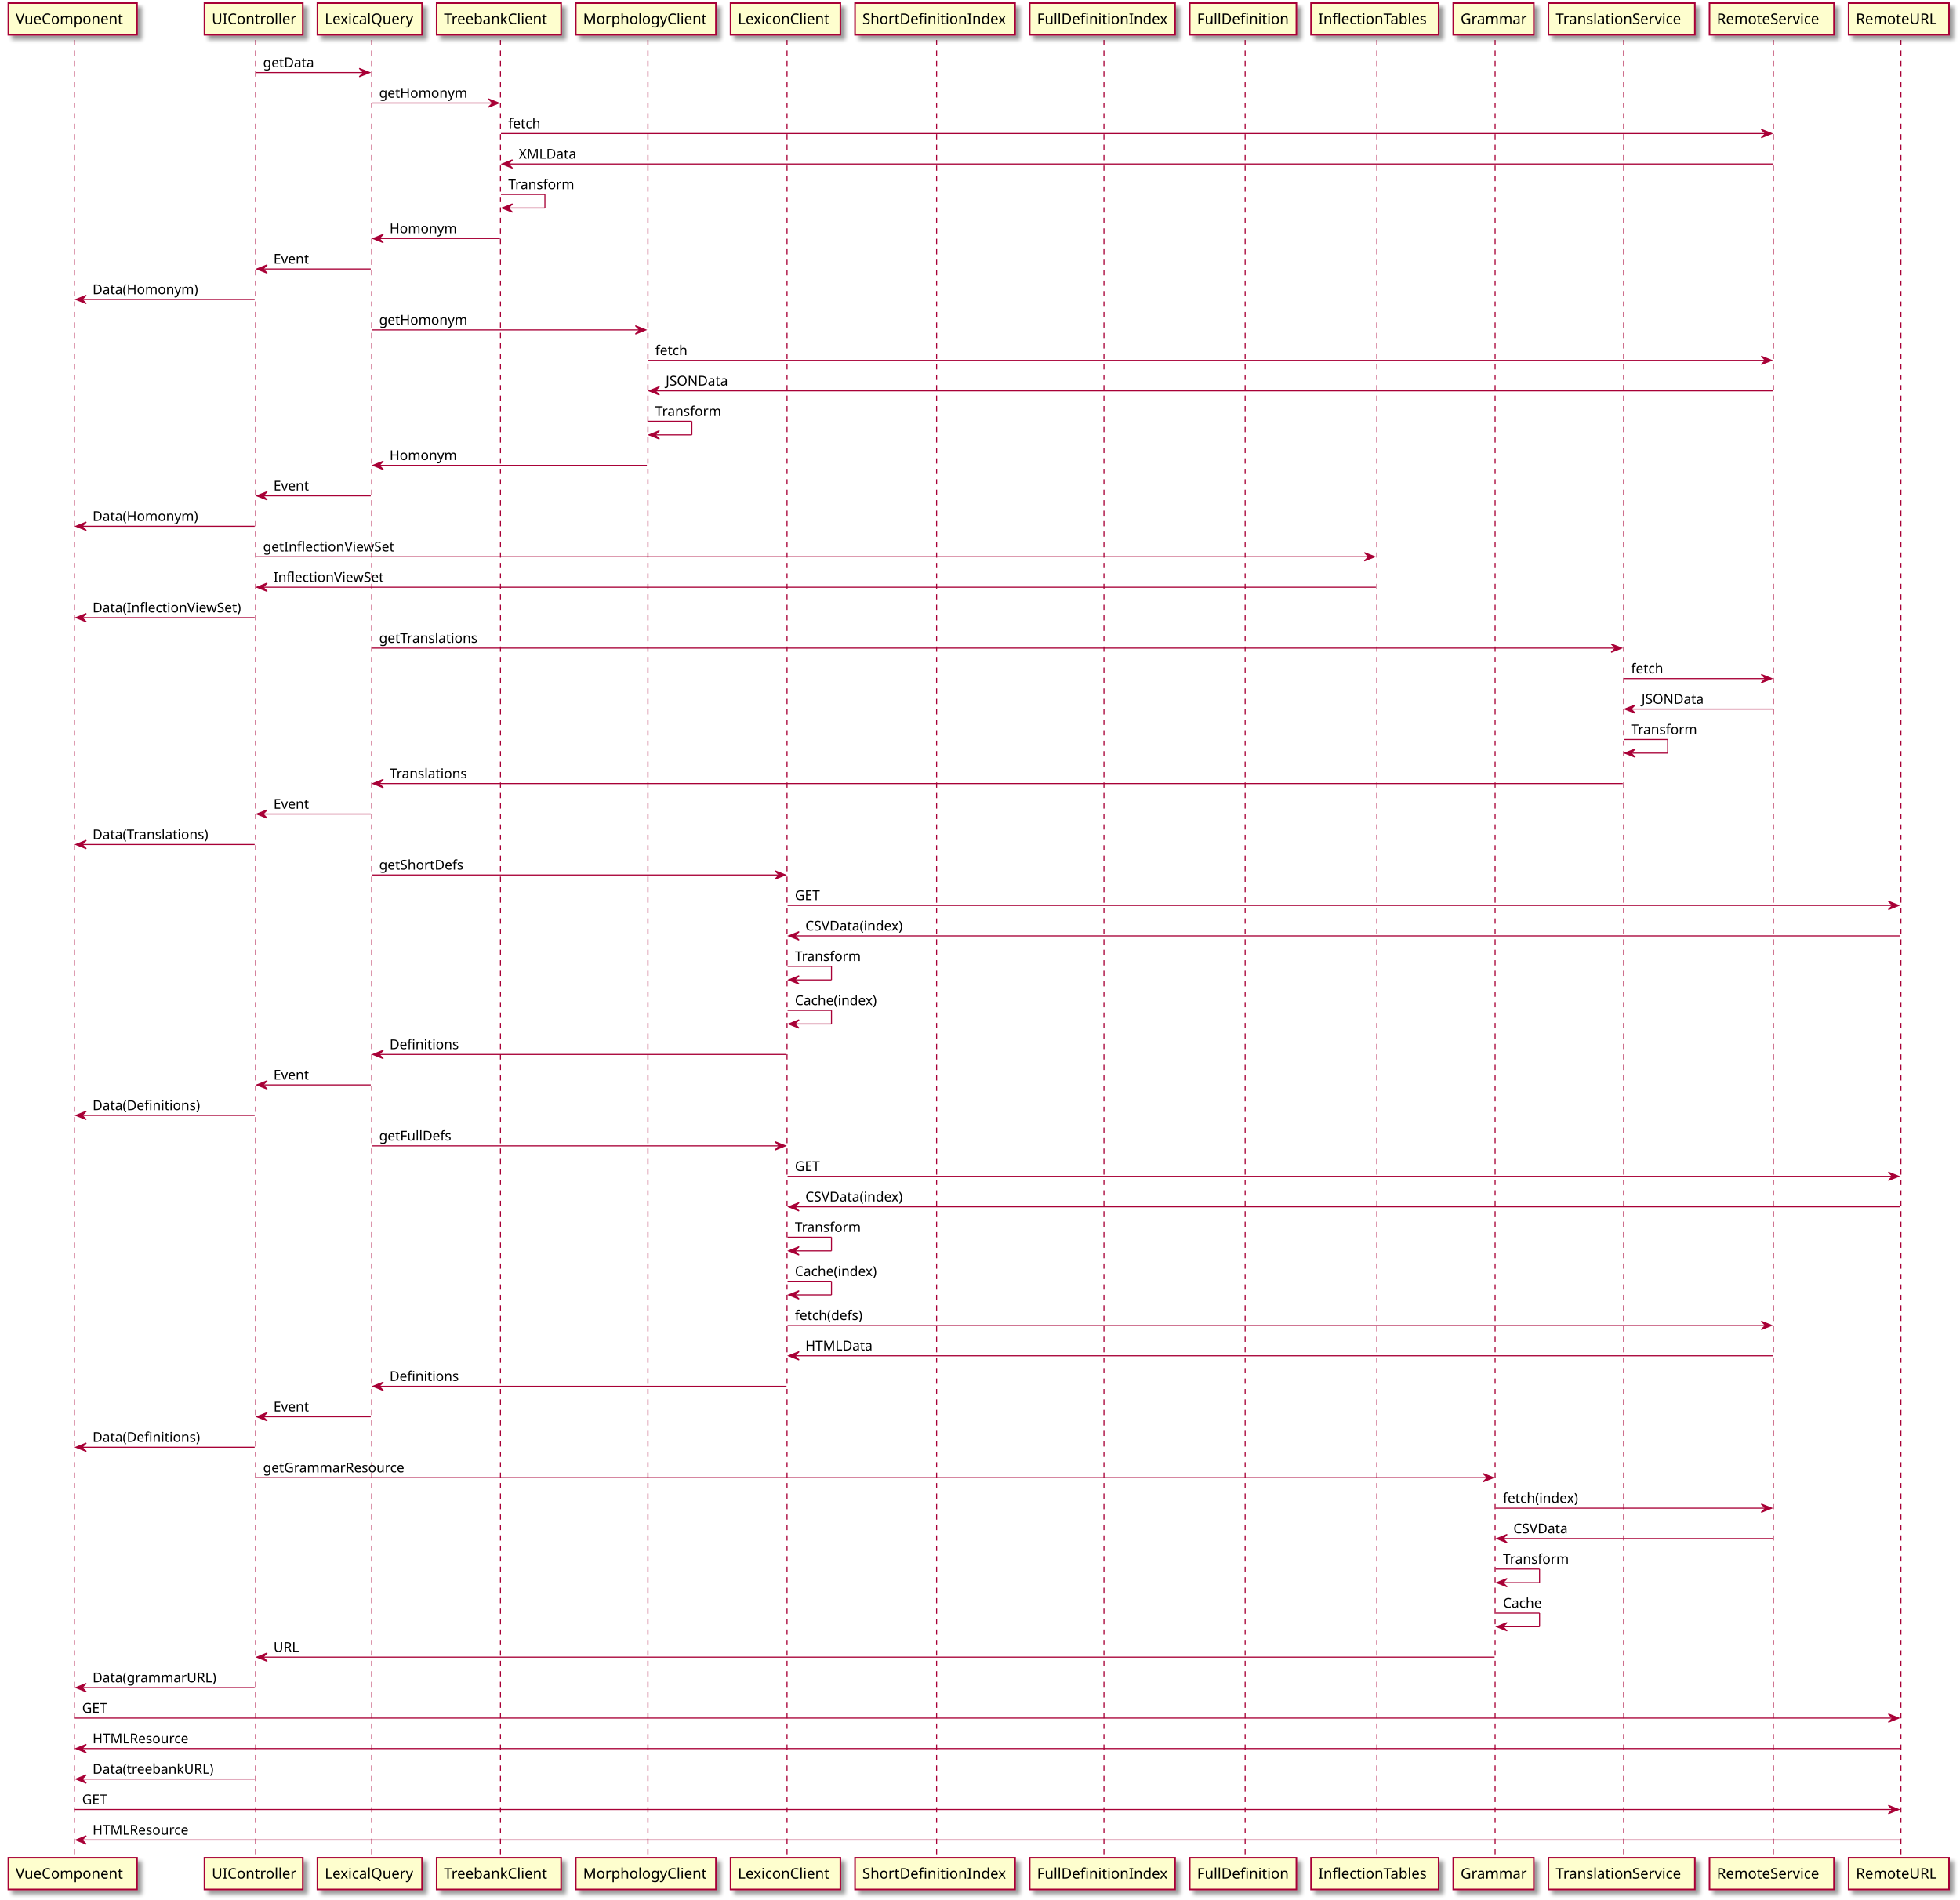
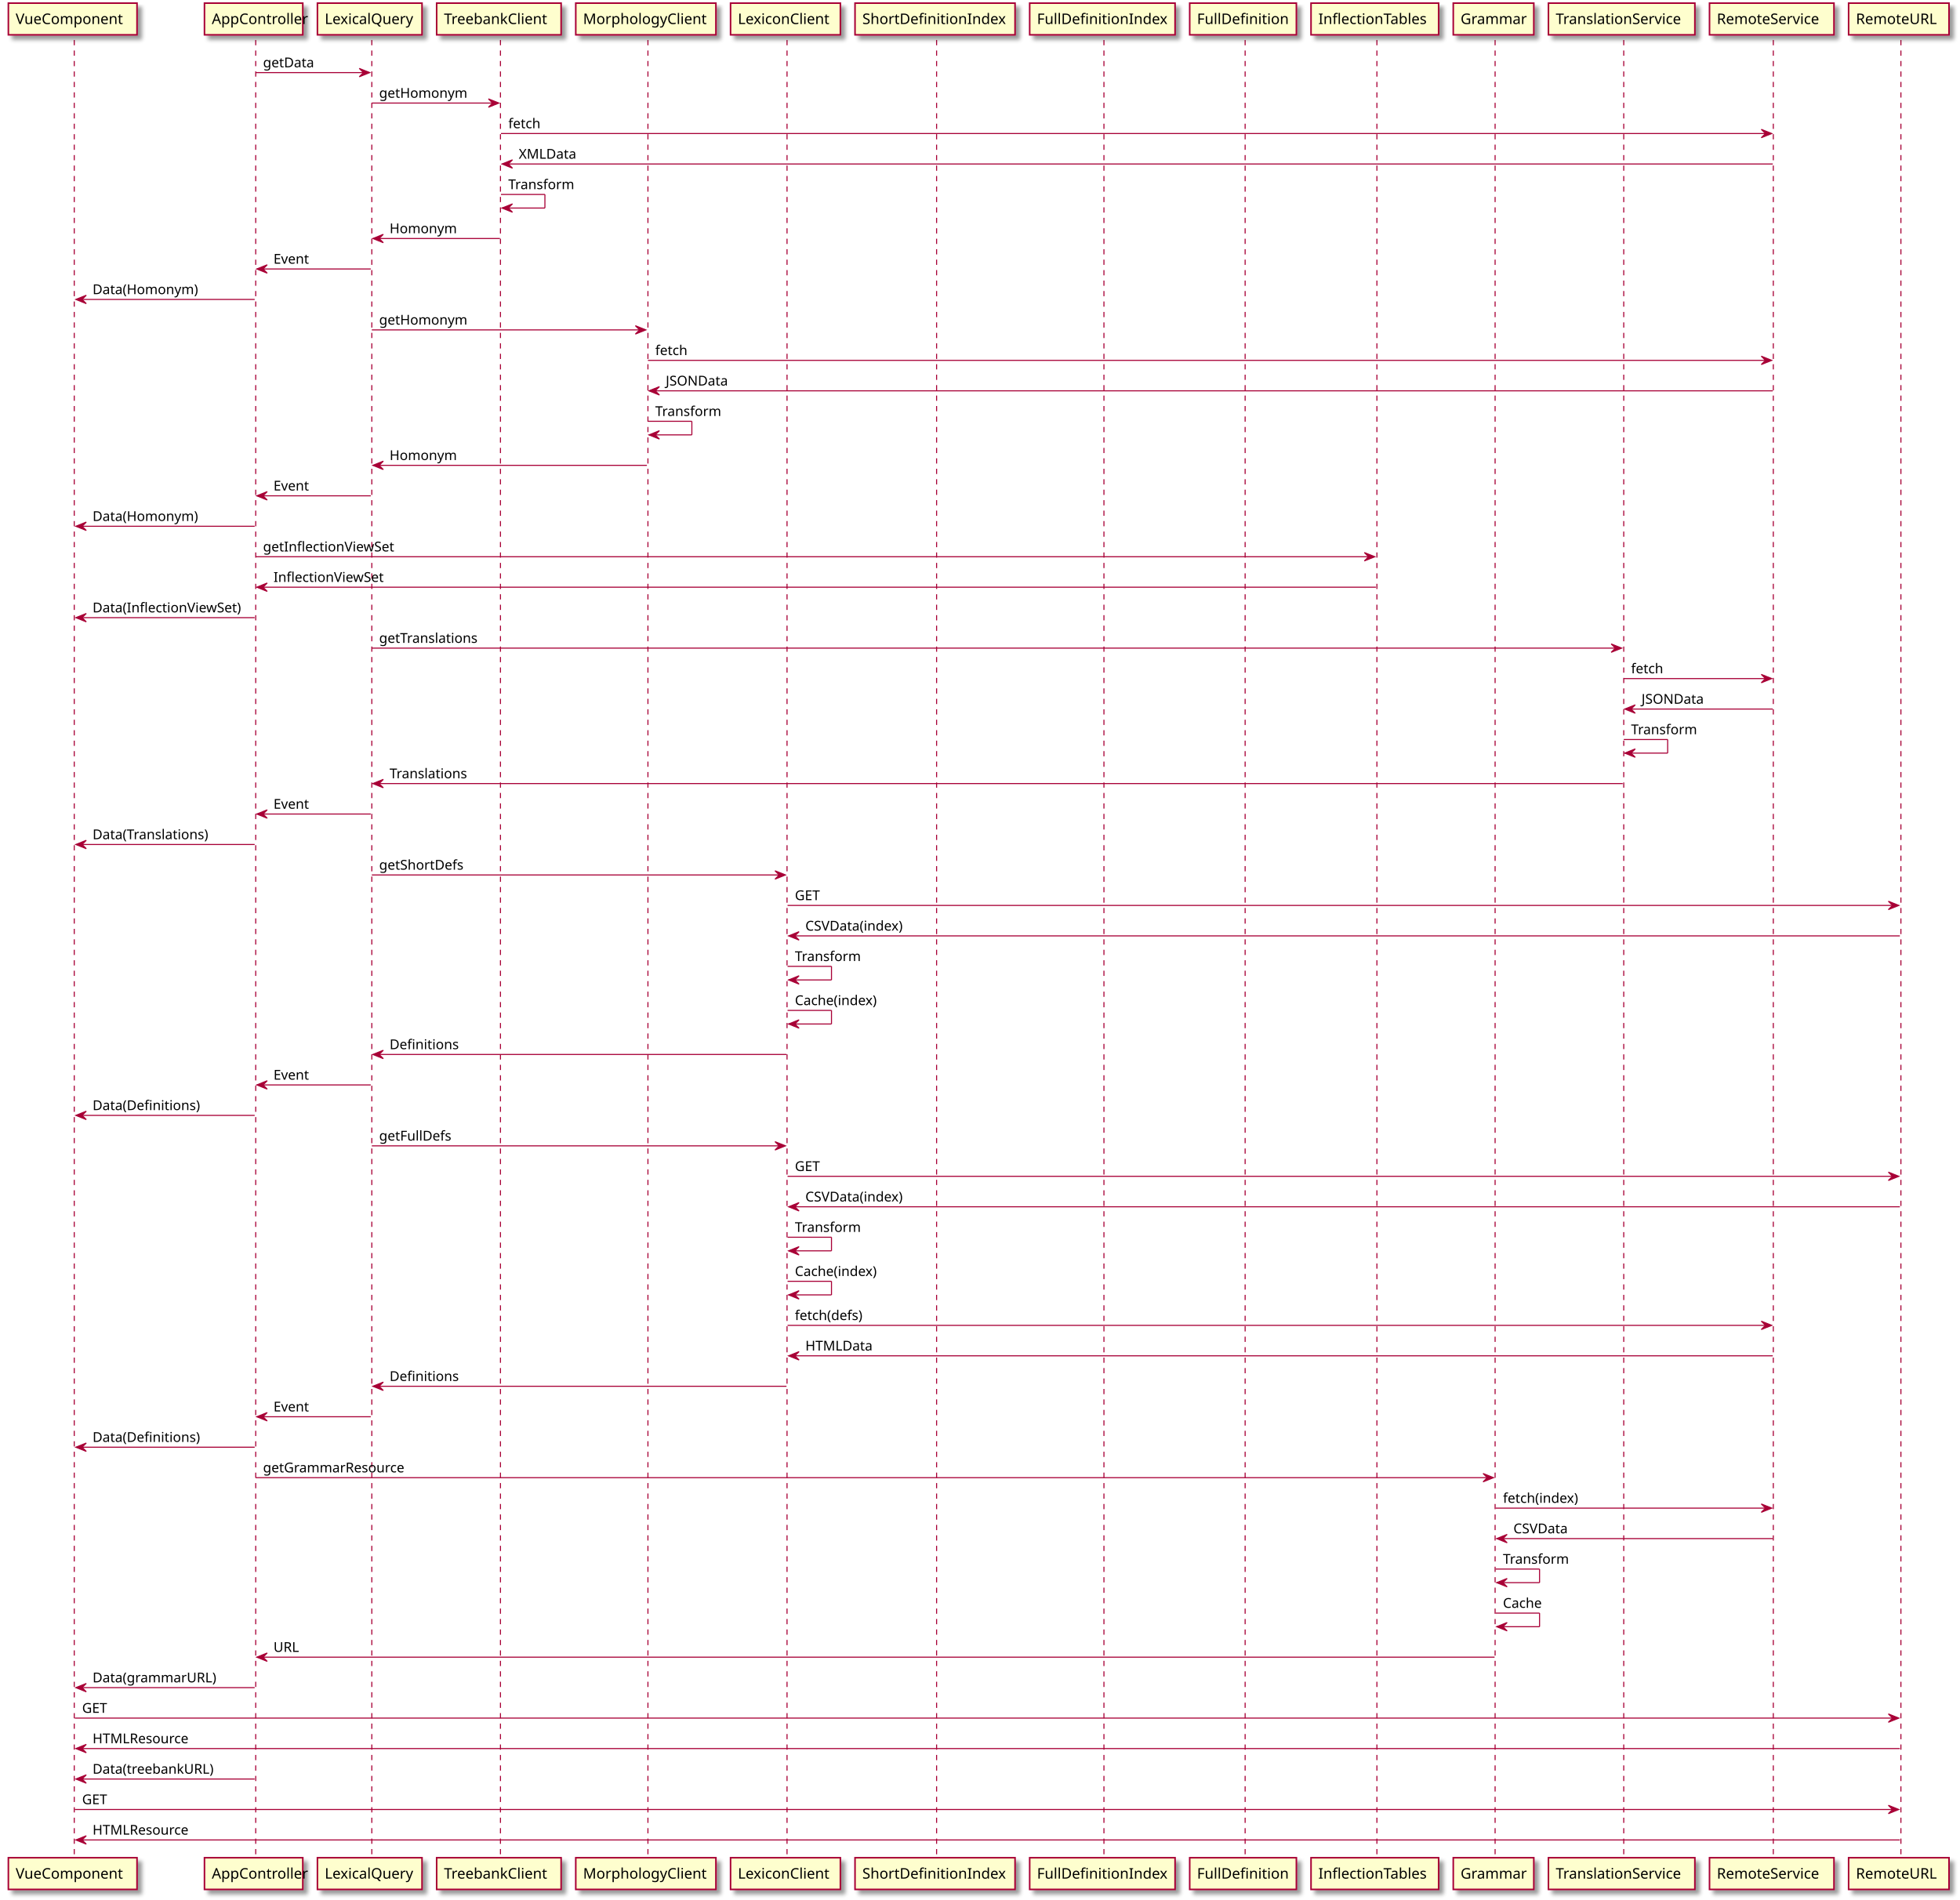
<svg xmlns="http://www.w3.org/2000/svg" contentScriptType="application/ecmascript" contentStyleType="text/css" height="1817px" preserveAspectRatio="none" style="width:1874px;height:1817px;" version="1.1" viewBox="0 0 1874 1817" width="1874px" zoomAndPan="magnify">
  <defs>
    <filter height="300%" id="f1jc5nw1keaxd1" width="300%" x="-1" y="-1">
      <feGaussianBlur result="blurOut" stdDeviation="2.0" />
      <feColorMatrix in="blurOut" result="blurOut2" type="matrix" values="0 0 0 0 0 0 0 0 0 0 0 0 0 0 0 0 0 0 .4 0" />
      <feOffset dx="4.0" dy="4.0" in="blurOut2" result="blurOut3" />
      <feBlend in="SourceGraphic" in2="blurOut3" mode="normal" />
    </filter>
  </defs>
  <g>
    <line style="stroke: #A80036; stroke-width: 1.0; stroke-dasharray: 5.0,5.0;" x1="71" x2="71" y1="38.297" y2="1777.602" />
    <line style="stroke: #A80036; stroke-width: 1.0; stroke-dasharray: 5.0,5.0;" x1="244.5" x2="244.5" y1="38.297" y2="1777.602" />
    <line style="stroke: #A80036; stroke-width: 1.0; stroke-dasharray: 5.0,5.0;" x1="355.5" x2="355.5" y1="38.297" y2="1777.602" />
    <line style="stroke: #A80036; stroke-width: 1.0; stroke-dasharray: 5.0,5.0;" x1="478.5" x2="478.5" y1="38.297" y2="1777.602" />
    <line style="stroke: #A80036; stroke-width: 1.0; stroke-dasharray: 5.0,5.0;" x1="619.5" x2="619.5" y1="38.297" y2="1777.602" />
    <line style="stroke: #A80036; stroke-width: 1.0; stroke-dasharray: 5.0,5.0;" x1="752.5" x2="752.5" y1="38.297" y2="1777.602" />
    <line style="stroke: #A80036; stroke-width: 1.0; stroke-dasharray: 5.0,5.0;" x1="895.5" x2="895.5" y1="38.297" y2="1777.602" />
    <line style="stroke: #A80036; stroke-width: 1.0; stroke-dasharray: 5.0,5.0;" x1="1055.5" x2="1055.5" y1="38.297" y2="1777.602" />
    <line style="stroke: #A80036; stroke-width: 1.0; stroke-dasharray: 5.0,5.0;" x1="1190.5" x2="1190.5" y1="38.297" y2="1777.602" />
    <line style="stroke: #A80036; stroke-width: 1.0; stroke-dasharray: 5.0,5.0;" x1="1316.5" x2="1316.5" y1="38.297" y2="1777.602" />
    <line style="stroke: #A80036; stroke-width: 1.0; stroke-dasharray: 5.0,5.0;" x1="1429.5" x2="1429.5" y1="38.297" y2="1777.602" />
    <line style="stroke: #A80036; stroke-width: 1.0; stroke-dasharray: 5.0,5.0;" x1="1552.5" x2="1552.5" y1="38.297" y2="1777.602" />
    <line style="stroke: #A80036; stroke-width: 1.0; stroke-dasharray: 5.0,5.0;" x1="1695.5" x2="1695.5" y1="38.297" y2="1777.602" />
    <line style="stroke: #A80036; stroke-width: 1.0; stroke-dasharray: 5.0,5.0;" x1="1817.5" x2="1817.5" y1="38.297" y2="1777.602" />
    <rect fill="#FEFECE" filter="url(#f1jc5nw1keaxd1)" height="30.297" style="stroke: #A80036; stroke-width: 1.5;" width="123" x="8" y="3" />
    <text fill="#000000" font-family="sans-serif" font-size="14" lengthAdjust="spacingAndGlyphs" textLength="109" x="15" y="22.995">VueComponent</text>
    <rect fill="#FEFECE" filter="url(#f1jc5nw1keaxd1)" height="30.297" style="stroke: #A80036; stroke-width: 1.5;" width="123" x="8" y="1776.602" />
    <text fill="#000000" font-family="sans-serif" font-size="14" lengthAdjust="spacingAndGlyphs" textLength="109" x="15" y="1796.597">VueComponent</text>
    <rect fill="#FEFECE" filter="url(#f1jc5nw1keaxd1)" height="30.297" style="stroke: #A80036; stroke-width: 1.5;" width="94" x="195.5" y="3" />
-     <text fill="#000000" font-family="sans-serif" font-size="14" lengthAdjust="spacingAndGlyphs" textLength="80" x="202.5" y="22.995">UIController</text>
+     <text fill="#000000" font-family="sans-serif" font-size="14" lengthAdjust="spacingAndGlyphs" textLength="80" x="202.5" y="22.995">AppController</text>
    <rect fill="#FEFECE" filter="url(#f1jc5nw1keaxd1)" height="30.297" style="stroke: #A80036; stroke-width: 1.5;" width="94" x="195.5" y="1776.602" />
-     <text fill="#000000" font-family="sans-serif" font-size="14" lengthAdjust="spacingAndGlyphs" textLength="80" x="202.5" y="1796.597">UIController</text>
+     <text fill="#000000" font-family="sans-serif" font-size="14" lengthAdjust="spacingAndGlyphs" textLength="80" x="202.5" y="1796.597">AppController</text>
    <rect fill="#FEFECE" filter="url(#f1jc5nw1keaxd1)" height="30.297" style="stroke: #A80036; stroke-width: 1.5;" width="100" x="303.5" y="3" />
    <text fill="#000000" font-family="sans-serif" font-size="14" lengthAdjust="spacingAndGlyphs" textLength="86" x="310.5" y="22.995">LexicalQuery</text>
    <rect fill="#FEFECE" filter="url(#f1jc5nw1keaxd1)" height="30.297" style="stroke: #A80036; stroke-width: 1.5;" width="100" x="303.5" y="1776.602" />
    <text fill="#000000" font-family="sans-serif" font-size="14" lengthAdjust="spacingAndGlyphs" textLength="86" x="310.5" y="1796.597">LexicalQuery</text>
    <rect fill="#FEFECE" filter="url(#f1jc5nw1keaxd1)" height="30.297" style="stroke: #A80036; stroke-width: 1.5;" width="119" x="417.5" y="3" />
    <text fill="#000000" font-family="sans-serif" font-size="14" lengthAdjust="spacingAndGlyphs" textLength="105" x="424.5" y="22.995">TreebankClient</text>
    <rect fill="#FEFECE" filter="url(#f1jc5nw1keaxd1)" height="30.297" style="stroke: #A80036; stroke-width: 1.5;" width="119" x="417.5" y="1776.602" />
    <text fill="#000000" font-family="sans-serif" font-size="14" lengthAdjust="spacingAndGlyphs" textLength="105" x="424.5" y="1796.597">TreebankClient</text>
    <rect fill="#FEFECE" filter="url(#f1jc5nw1keaxd1)" height="30.297" style="stroke: #A80036; stroke-width: 1.5;" width="134" x="550.5" y="3" />
    <text fill="#000000" font-family="sans-serif" font-size="14" lengthAdjust="spacingAndGlyphs" textLength="120" x="557.5" y="22.995">MorphologyClient</text>
    <rect fill="#FEFECE" filter="url(#f1jc5nw1keaxd1)" height="30.297" style="stroke: #A80036; stroke-width: 1.5;" width="134" x="550.5" y="1776.602" />
    <text fill="#000000" font-family="sans-serif" font-size="14" lengthAdjust="spacingAndGlyphs" textLength="120" x="557.5" y="1796.597">MorphologyClient</text>
    <rect fill="#FEFECE" filter="url(#f1jc5nw1keaxd1)" height="30.297" style="stroke: #A80036; stroke-width: 1.5;" width="105" x="698.5" y="3" />
    <text fill="#000000" font-family="sans-serif" font-size="14" lengthAdjust="spacingAndGlyphs" textLength="91" x="705.5" y="22.995">LexiconClient</text>
    <rect fill="#FEFECE" filter="url(#f1jc5nw1keaxd1)" height="30.297" style="stroke: #A80036; stroke-width: 1.5;" width="105" x="698.5" y="1776.602" />
    <text fill="#000000" font-family="sans-serif" font-size="14" lengthAdjust="spacingAndGlyphs" textLength="91" x="705.5" y="1796.597">LexiconClient</text>
    <rect fill="#FEFECE" filter="url(#f1jc5nw1keaxd1)" height="30.297" style="stroke: #A80036; stroke-width: 1.5;" width="153" x="817.5" y="3" />
    <text fill="#000000" font-family="sans-serif" font-size="14" lengthAdjust="spacingAndGlyphs" textLength="139" x="824.5" y="22.995">ShortDefinitionIndex</text>
    <rect fill="#FEFECE" filter="url(#f1jc5nw1keaxd1)" height="30.297" style="stroke: #A80036; stroke-width: 1.5;" width="153" x="817.5" y="1776.602" />
    <text fill="#000000" font-family="sans-serif" font-size="14" lengthAdjust="spacingAndGlyphs" textLength="139" x="824.5" y="1796.597">ShortDefinitionIndex</text>
    <rect fill="#FEFECE" filter="url(#f1jc5nw1keaxd1)" height="30.297" style="stroke: #A80036; stroke-width: 1.5;" width="139" x="984.5" y="3" />
    <text fill="#000000" font-family="sans-serif" font-size="14" lengthAdjust="spacingAndGlyphs" textLength="125" x="991.5" y="22.995">FullDefinitionIndex</text>
    <rect fill="#FEFECE" filter="url(#f1jc5nw1keaxd1)" height="30.297" style="stroke: #A80036; stroke-width: 1.5;" width="139" x="984.5" y="1776.602" />
    <text fill="#000000" font-family="sans-serif" font-size="14" lengthAdjust="spacingAndGlyphs" textLength="125" x="991.5" y="1796.597">FullDefinitionIndex</text>
    <rect fill="#FEFECE" filter="url(#f1jc5nw1keaxd1)" height="30.297" style="stroke: #A80036; stroke-width: 1.5;" width="102" x="1137.5" y="3" />
    <text fill="#000000" font-family="sans-serif" font-size="14" lengthAdjust="spacingAndGlyphs" textLength="88" x="1144.5" y="22.995">FullDefinition</text>
    <rect fill="#FEFECE" filter="url(#f1jc5nw1keaxd1)" height="30.297" style="stroke: #A80036; stroke-width: 1.5;" width="102" x="1137.5" y="1776.602" />
    <text fill="#000000" font-family="sans-serif" font-size="14" lengthAdjust="spacingAndGlyphs" textLength="88" x="1144.5" y="1796.597">FullDefinition</text>
    <rect fill="#FEFECE" filter="url(#f1jc5nw1keaxd1)" height="30.297" style="stroke: #A80036; stroke-width: 1.5;" width="122" x="1253.5" y="3" />
    <text fill="#000000" font-family="sans-serif" font-size="14" lengthAdjust="spacingAndGlyphs" textLength="108" x="1260.5" y="22.995">InflectionTables</text>
    <rect fill="#FEFECE" filter="url(#f1jc5nw1keaxd1)" height="30.297" style="stroke: #A80036; stroke-width: 1.5;" width="122" x="1253.5" y="1776.602" />
    <text fill="#000000" font-family="sans-serif" font-size="14" lengthAdjust="spacingAndGlyphs" textLength="108" x="1260.5" y="1796.597">InflectionTables</text>
    <rect fill="#FEFECE" filter="url(#f1jc5nw1keaxd1)" height="30.297" style="stroke: #A80036; stroke-width: 1.5;" width="77" x="1389.5" y="3" />
    <text fill="#000000" font-family="sans-serif" font-size="14" lengthAdjust="spacingAndGlyphs" textLength="63" x="1396.5" y="22.995">Grammar</text>
    <rect fill="#FEFECE" filter="url(#f1jc5nw1keaxd1)" height="30.297" style="stroke: #A80036; stroke-width: 1.5;" width="77" x="1389.5" y="1776.602" />
    <text fill="#000000" font-family="sans-serif" font-size="14" lengthAdjust="spacingAndGlyphs" textLength="63" x="1396.5" y="1796.597">Grammar</text>
    <rect fill="#FEFECE" filter="url(#f1jc5nw1keaxd1)" height="30.297" style="stroke: #A80036; stroke-width: 1.5;" width="140" x="1480.5" y="3" />
    <text fill="#000000" font-family="sans-serif" font-size="14" lengthAdjust="spacingAndGlyphs" textLength="126" x="1487.5" y="22.995">TranslationService</text>
    <rect fill="#FEFECE" filter="url(#f1jc5nw1keaxd1)" height="30.297" style="stroke: #A80036; stroke-width: 1.5;" width="140" x="1480.5" y="1776.602" />
    <text fill="#000000" font-family="sans-serif" font-size="14" lengthAdjust="spacingAndGlyphs" textLength="126" x="1487.5" y="1796.597">TranslationService</text>
    <rect fill="#FEFECE" filter="url(#f1jc5nw1keaxd1)" height="30.297" style="stroke: #A80036; stroke-width: 1.5;" width="119" x="1634.5" y="3" />
    <text fill="#000000" font-family="sans-serif" font-size="14" lengthAdjust="spacingAndGlyphs" textLength="105" x="1641.5" y="22.995">RemoteService</text>
    <rect fill="#FEFECE" filter="url(#f1jc5nw1keaxd1)" height="30.297" style="stroke: #A80036; stroke-width: 1.5;" width="119" x="1634.5" y="1776.602" />
    <text fill="#000000" font-family="sans-serif" font-size="14" lengthAdjust="spacingAndGlyphs" textLength="105" x="1641.5" y="1796.597">RemoteService</text>
    <rect fill="#FEFECE" filter="url(#f1jc5nw1keaxd1)" height="30.297" style="stroke: #A80036; stroke-width: 1.5;" width="96" x="1767.5" y="3" />
    <text fill="#000000" font-family="sans-serif" font-size="14" lengthAdjust="spacingAndGlyphs" textLength="82" x="1774.5" y="22.995">RemoteURL</text>
    <rect fill="#FEFECE" filter="url(#f1jc5nw1keaxd1)" height="30.297" style="stroke: #A80036; stroke-width: 1.5;" width="96" x="1767.5" y="1776.602" />
    <text fill="#000000" font-family="sans-serif" font-size="14" lengthAdjust="spacingAndGlyphs" textLength="82" x="1774.5" y="1796.597">RemoteURL</text>
    <polygon fill="#A80036" points="343.5,65.43,353.5,69.43,343.5,73.43,347.5,69.43" style="stroke: #A80036; stroke-width: 1.0;" />
    <line style="stroke: #A80036; stroke-width: 1.0;" x1="244.5" x2="349.5" y1="69.43" y2="69.43" />
    <text fill="#000000" font-family="sans-serif" font-size="13" lengthAdjust="spacingAndGlyphs" textLength="52" x="251.5" y="64.364">getData</text>
    <polygon fill="#A80036" points="467,94.562,477,98.562,467,102.562,471,98.562" style="stroke: #A80036; stroke-width: 1.0;" />
    <line style="stroke: #A80036; stroke-width: 1.0;" x1="355.5" x2="473" y1="98.562" y2="98.562" />
    <text fill="#000000" font-family="sans-serif" font-size="13" lengthAdjust="spacingAndGlyphs" textLength="88" x="362.5" y="93.497">getHomonym</text>
    <polygon fill="#A80036" points="1684,123.695,1694,127.695,1684,131.695,1688,127.695" style="stroke: #A80036; stroke-width: 1.0;" />
    <line style="stroke: #A80036; stroke-width: 1.0;" x1="479" x2="1690" y1="127.695" y2="127.695" />
    <text fill="#000000" font-family="sans-serif" font-size="13" lengthAdjust="spacingAndGlyphs" textLength="32" x="486" y="122.629">fetch</text>
    <polygon fill="#A80036" points="490,152.828,480,156.828,490,160.828,486,156.828" style="stroke: #A80036; stroke-width: 1.0;" />
    <line style="stroke: #A80036; stroke-width: 1.0;" x1="484" x2="1695" y1="156.828" y2="156.828" />
    <text fill="#000000" font-family="sans-serif" font-size="13" lengthAdjust="spacingAndGlyphs" textLength="57" x="496" y="151.762">XMLData</text>
    <line style="stroke: #A80036; stroke-width: 1.0;" x1="479" x2="521" y1="185.961" y2="185.961" />
    <line style="stroke: #A80036; stroke-width: 1.0;" x1="521" x2="521" y1="185.961" y2="198.961" />
    <line style="stroke: #A80036; stroke-width: 1.0;" x1="480" x2="521" y1="198.961" y2="198.961" />
    <polygon fill="#A80036" points="490,194.961,480,198.961,490,202.961,486,198.961" style="stroke: #A80036; stroke-width: 1.0;" />
    <text fill="#000000" font-family="sans-serif" font-size="13" lengthAdjust="spacingAndGlyphs" textLength="65" x="486" y="180.895">Transform</text>
    <polygon fill="#A80036" points="366.5,224.094,356.5,228.094,366.5,232.094,362.5,228.094" style="stroke: #A80036; stroke-width: 1.0;" />
    <line style="stroke: #A80036; stroke-width: 1.0;" x1="360.5" x2="478" y1="228.094" y2="228.094" />
    <text fill="#000000" font-family="sans-serif" font-size="13" lengthAdjust="spacingAndGlyphs" textLength="67" x="372.5" y="223.028">Homonym</text>
    <polygon fill="#A80036" points="255.5,253.227,245.5,257.227,255.5,261.227,251.5,257.227" style="stroke: #A80036; stroke-width: 1.0;" />
    <line style="stroke: #A80036; stroke-width: 1.0;" x1="249.5" x2="354.5" y1="257.227" y2="257.227" />
    <text fill="#000000" font-family="sans-serif" font-size="13" lengthAdjust="spacingAndGlyphs" textLength="36" x="261.5" y="252.161">Event</text>
    <polygon fill="#A80036" points="82.5,282.359,72.5,286.359,82.5,290.359,78.5,286.359" style="stroke: #A80036; stroke-width: 1.0;" />
    <line style="stroke: #A80036; stroke-width: 1.0;" x1="76.5" x2="243.5" y1="286.359" y2="286.359" />
    <text fill="#000000" font-family="sans-serif" font-size="13" lengthAdjust="spacingAndGlyphs" textLength="108" x="88.5" y="281.293">Data(Homonym)</text>
    <polygon fill="#A80036" points="607.5,311.492,617.5,315.492,607.5,319.492,611.5,315.492" style="stroke: #A80036; stroke-width: 1.0;" />
    <line style="stroke: #A80036; stroke-width: 1.0;" x1="355.5" x2="613.5" y1="315.492" y2="315.492" />
    <text fill="#000000" font-family="sans-serif" font-size="13" lengthAdjust="spacingAndGlyphs" textLength="88" x="362.5" y="310.426">getHomonym</text>
    <polygon fill="#A80036" points="1684,340.625,1694,344.625,1684,348.625,1688,344.625" style="stroke: #A80036; stroke-width: 1.0;" />
    <line style="stroke: #A80036; stroke-width: 1.0;" x1="619.5" x2="1690" y1="344.625" y2="344.625" />
    <text fill="#000000" font-family="sans-serif" font-size="13" lengthAdjust="spacingAndGlyphs" textLength="32" x="626.5" y="339.559">fetch</text>
    <polygon fill="#A80036" points="630.5,369.758,620.5,373.758,630.5,377.758,626.5,373.758" style="stroke: #A80036; stroke-width: 1.0;" />
    <line style="stroke: #A80036; stroke-width: 1.0;" x1="624.5" x2="1695" y1="373.758" y2="373.758" />
    <text fill="#000000" font-family="sans-serif" font-size="13" lengthAdjust="spacingAndGlyphs" textLength="63" x="636.5" y="368.692">JSONData</text>
    <line style="stroke: #A80036; stroke-width: 1.0;" x1="619.5" x2="661.5" y1="402.891" y2="402.891" />
    <line style="stroke: #A80036; stroke-width: 1.0;" x1="661.5" x2="661.5" y1="402.891" y2="415.891" />
    <line style="stroke: #A80036; stroke-width: 1.0;" x1="620.5" x2="661.5" y1="415.891" y2="415.891" />
    <polygon fill="#A80036" points="630.5,411.891,620.5,415.891,630.5,419.891,626.5,415.891" style="stroke: #A80036; stroke-width: 1.0;" />
    <text fill="#000000" font-family="sans-serif" font-size="13" lengthAdjust="spacingAndGlyphs" textLength="65" x="626.5" y="397.825">Transform</text>
    <polygon fill="#A80036" points="366.5,441.023,356.5,445.023,366.5,449.023,362.5,445.023" style="stroke: #A80036; stroke-width: 1.0;" />
    <line style="stroke: #A80036; stroke-width: 1.0;" x1="360.5" x2="618.5" y1="445.023" y2="445.023" />
    <text fill="#000000" font-family="sans-serif" font-size="13" lengthAdjust="spacingAndGlyphs" textLength="67" x="372.5" y="439.957">Homonym</text>
    <polygon fill="#A80036" points="255.5,470.156,245.5,474.156,255.5,478.156,251.5,474.156" style="stroke: #A80036; stroke-width: 1.0;" />
    <line style="stroke: #A80036; stroke-width: 1.0;" x1="249.5" x2="354.5" y1="474.156" y2="474.156" />
    <text fill="#000000" font-family="sans-serif" font-size="13" lengthAdjust="spacingAndGlyphs" textLength="36" x="261.5" y="469.09">Event</text>
    <polygon fill="#A80036" points="82.5,499.289,72.5,503.289,82.5,507.289,78.5,503.289" style="stroke: #A80036; stroke-width: 1.0;" />
    <line style="stroke: #A80036; stroke-width: 1.0;" x1="76.5" x2="243.5" y1="503.289" y2="503.289" />
    <text fill="#000000" font-family="sans-serif" font-size="13" lengthAdjust="spacingAndGlyphs" textLength="108" x="88.5" y="498.223">Data(Homonym)</text>
    <polygon fill="#A80036" points="1304.5,528.422,1314.5,532.422,1304.5,536.422,1308.5,532.422" style="stroke: #A80036; stroke-width: 1.0;" />
    <line style="stroke: #A80036; stroke-width: 1.0;" x1="244.5" x2="1310.5" y1="532.422" y2="532.422" />
    <text fill="#000000" font-family="sans-serif" font-size="13" lengthAdjust="spacingAndGlyphs" textLength="129" x="251.5" y="527.356">getInflectionViewSet</text>
    <polygon fill="#A80036" points="255.5,557.555,245.5,561.555,255.5,565.555,251.5,561.555" style="stroke: #A80036; stroke-width: 1.0;" />
    <line style="stroke: #A80036; stroke-width: 1.0;" x1="249.5" x2="1315.5" y1="561.555" y2="561.555" />
    <text fill="#000000" font-family="sans-serif" font-size="13" lengthAdjust="spacingAndGlyphs" textLength="108" x="261.5" y="556.489">InflectionViewSet</text>
    <polygon fill="#A80036" points="82.5,586.688,72.5,590.688,82.5,594.688,78.5,590.688" style="stroke: #A80036; stroke-width: 1.0;" />
    <line style="stroke: #A80036; stroke-width: 1.0;" x1="76.5" x2="243.5" y1="590.688" y2="590.688" />
    <text fill="#000000" font-family="sans-serif" font-size="13" lengthAdjust="spacingAndGlyphs" textLength="149" x="88.5" y="585.622">Data(InflectionViewSet)</text>
    <polygon fill="#A80036" points="1540.5,615.82,1550.5,619.82,1540.5,623.82,1544.5,619.82" style="stroke: #A80036; stroke-width: 1.0;" />
    <line style="stroke: #A80036; stroke-width: 1.0;" x1="355.5" x2="1546.5" y1="619.82" y2="619.82" />
    <text fill="#000000" font-family="sans-serif" font-size="13" lengthAdjust="spacingAndGlyphs" textLength="98" x="362.5" y="614.754">getTranslations</text>
    <polygon fill="#A80036" points="1684,644.953,1694,648.953,1684,652.953,1688,648.953" style="stroke: #A80036; stroke-width: 1.0;" />
    <line style="stroke: #A80036; stroke-width: 1.0;" x1="1552.5" x2="1690" y1="648.953" y2="648.953" />
    <text fill="#000000" font-family="sans-serif" font-size="13" lengthAdjust="spacingAndGlyphs" textLength="32" x="1559.5" y="643.887">fetch</text>
    <polygon fill="#A80036" points="1563.5,674.086,1553.5,678.086,1563.5,682.086,1559.5,678.086" style="stroke: #A80036; stroke-width: 1.0;" />
    <line style="stroke: #A80036; stroke-width: 1.0;" x1="1557.5" x2="1695" y1="678.086" y2="678.086" />
    <text fill="#000000" font-family="sans-serif" font-size="13" lengthAdjust="spacingAndGlyphs" textLength="63" x="1569.5" y="673.02">JSONData</text>
    <line style="stroke: #A80036; stroke-width: 1.0;" x1="1552.5" x2="1594.5" y1="707.219" y2="707.219" />
    <line style="stroke: #A80036; stroke-width: 1.0;" x1="1594.5" x2="1594.5" y1="707.219" y2="720.219" />
    <line style="stroke: #A80036; stroke-width: 1.0;" x1="1553.5" x2="1594.5" y1="720.219" y2="720.219" />
    <polygon fill="#A80036" points="1563.5,716.219,1553.5,720.219,1563.5,724.219,1559.5,720.219" style="stroke: #A80036; stroke-width: 1.0;" />
    <text fill="#000000" font-family="sans-serif" font-size="13" lengthAdjust="spacingAndGlyphs" textLength="65" x="1559.5" y="702.153">Transform</text>
    <polygon fill="#A80036" points="366.5,745.352,356.5,749.352,366.5,753.352,362.5,749.352" style="stroke: #A80036; stroke-width: 1.0;" />
    <line style="stroke: #A80036; stroke-width: 1.0;" x1="360.5" x2="1551.5" y1="749.352" y2="749.352" />
    <text fill="#000000" font-family="sans-serif" font-size="13" lengthAdjust="spacingAndGlyphs" textLength="77" x="372.5" y="744.286">Translations</text>
    <polygon fill="#A80036" points="255.5,774.484,245.5,778.484,255.5,782.484,251.5,778.484" style="stroke: #A80036; stroke-width: 1.0;" />
    <line style="stroke: #A80036; stroke-width: 1.0;" x1="249.5" x2="354.5" y1="778.484" y2="778.484" />
    <text fill="#000000" font-family="sans-serif" font-size="13" lengthAdjust="spacingAndGlyphs" textLength="36" x="261.5" y="773.418">Event</text>
    <polygon fill="#A80036" points="82.5,803.617,72.5,807.617,82.5,811.617,78.5,807.617" style="stroke: #A80036; stroke-width: 1.0;" />
    <line style="stroke: #A80036; stroke-width: 1.0;" x1="76.5" x2="243.5" y1="807.617" y2="807.617" />
    <text fill="#000000" font-family="sans-serif" font-size="13" lengthAdjust="spacingAndGlyphs" textLength="118" x="88.5" y="802.551">Data(Translations)</text>
    <polygon fill="#A80036" points="741,832.75,751,836.75,741,840.75,745,836.75" style="stroke: #A80036; stroke-width: 1.0;" />
    <line style="stroke: #A80036; stroke-width: 1.0;" x1="355.5" x2="747" y1="836.75" y2="836.75" />
    <text fill="#000000" font-family="sans-serif" font-size="13" lengthAdjust="spacingAndGlyphs" textLength="85" x="362.5" y="831.684">getShortDefs</text>
    <polygon fill="#A80036" points="1805.5,861.883,1815.5,865.883,1805.5,869.883,1809.5,865.883" style="stroke: #A80036; stroke-width: 1.0;" />
    <line style="stroke: #A80036; stroke-width: 1.0;" x1="753" x2="1811.5" y1="865.883" y2="865.883" />
    <text fill="#000000" font-family="sans-serif" font-size="13" lengthAdjust="spacingAndGlyphs" textLength="25" x="760" y="860.817">GET</text>
    <polygon fill="#A80036" points="764,891.016,754,895.016,764,899.016,760,895.016" style="stroke: #A80036; stroke-width: 1.0;" />
    <line style="stroke: #A80036; stroke-width: 1.0;" x1="758" x2="1816.5" y1="895.016" y2="895.016" />
    <text fill="#000000" font-family="sans-serif" font-size="13" lengthAdjust="spacingAndGlyphs" textLength="102" x="770" y="889.95">CSVData(index)</text>
    <line style="stroke: #A80036; stroke-width: 1.0;" x1="753" x2="795" y1="924.148" y2="924.148" />
    <line style="stroke: #A80036; stroke-width: 1.0;" x1="795" x2="795" y1="924.148" y2="937.148" />
    <line style="stroke: #A80036; stroke-width: 1.0;" x1="754" x2="795" y1="937.148" y2="937.148" />
    <polygon fill="#A80036" points="764,933.148,754,937.148,764,941.148,760,937.148" style="stroke: #A80036; stroke-width: 1.0;" />
    <text fill="#000000" font-family="sans-serif" font-size="13" lengthAdjust="spacingAndGlyphs" textLength="65" x="760" y="919.082">Transform</text>
    <line style="stroke: #A80036; stroke-width: 1.0;" x1="753" x2="795" y1="966.281" y2="966.281" />
    <line style="stroke: #A80036; stroke-width: 1.0;" x1="795" x2="795" y1="966.281" y2="979.281" />
    <line style="stroke: #A80036; stroke-width: 1.0;" x1="754" x2="795" y1="979.281" y2="979.281" />
    <polygon fill="#A80036" points="764,975.281,754,979.281,764,983.281,760,979.281" style="stroke: #A80036; stroke-width: 1.0;" />
    <text fill="#000000" font-family="sans-serif" font-size="13" lengthAdjust="spacingAndGlyphs" textLength="84" x="760" y="961.215">Cache(index)</text>
    <polygon fill="#A80036" points="366.5,1004.414,356.5,1008.414,366.5,1012.414,362.5,1008.414" style="stroke: #A80036; stroke-width: 1.0;" />
    <line style="stroke: #A80036; stroke-width: 1.0;" x1="360.5" x2="752" y1="1008.414" y2="1008.414" />
    <text fill="#000000" font-family="sans-serif" font-size="13" lengthAdjust="spacingAndGlyphs" textLength="67" x="372.5" y="1003.348">Definitions</text>
    <polygon fill="#A80036" points="255.5,1033.547,245.5,1037.547,255.5,1041.547,251.5,1037.547" style="stroke: #A80036; stroke-width: 1.0;" />
    <line style="stroke: #A80036; stroke-width: 1.0;" x1="249.5" x2="354.5" y1="1037.547" y2="1037.547" />
    <text fill="#000000" font-family="sans-serif" font-size="13" lengthAdjust="spacingAndGlyphs" textLength="36" x="261.5" y="1032.481">Event</text>
    <polygon fill="#A80036" points="82.5,1062.68,72.5,1066.68,82.5,1070.68,78.5,1066.68" style="stroke: #A80036; stroke-width: 1.0;" />
    <line style="stroke: #A80036; stroke-width: 1.0;" x1="76.5" x2="243.5" y1="1066.68" y2="1066.68" />
    <text fill="#000000" font-family="sans-serif" font-size="13" lengthAdjust="spacingAndGlyphs" textLength="108" x="88.5" y="1061.614">Data(Definitions)</text>
    <polygon fill="#A80036" points="741,1091.812,751,1095.812,741,1099.812,745,1095.812" style="stroke: #A80036; stroke-width: 1.0;" />
    <line style="stroke: #A80036; stroke-width: 1.0;" x1="355.5" x2="747" y1="1095.812" y2="1095.812" />
    <text fill="#000000" font-family="sans-serif" font-size="13" lengthAdjust="spacingAndGlyphs" textLength="71" x="362.5" y="1090.747">getFullDefs</text>
    <polygon fill="#A80036" points="1805.5,1120.945,1815.5,1124.945,1805.5,1128.945,1809.5,1124.945" style="stroke: #A80036; stroke-width: 1.0;" />
    <line style="stroke: #A80036; stroke-width: 1.0;" x1="753" x2="1811.5" y1="1124.945" y2="1124.945" />
    <text fill="#000000" font-family="sans-serif" font-size="13" lengthAdjust="spacingAndGlyphs" textLength="25" x="760" y="1119.879">GET</text>
    <polygon fill="#A80036" points="764,1150.078,754,1154.078,764,1158.078,760,1154.078" style="stroke: #A80036; stroke-width: 1.0;" />
    <line style="stroke: #A80036; stroke-width: 1.0;" x1="758" x2="1816.5" y1="1154.078" y2="1154.078" />
    <text fill="#000000" font-family="sans-serif" font-size="13" lengthAdjust="spacingAndGlyphs" textLength="102" x="770" y="1149.012">CSVData(index)</text>
    <line style="stroke: #A80036; stroke-width: 1.0;" x1="753" x2="795" y1="1183.211" y2="1183.211" />
    <line style="stroke: #A80036; stroke-width: 1.0;" x1="795" x2="795" y1="1183.211" y2="1196.211" />
    <line style="stroke: #A80036; stroke-width: 1.0;" x1="754" x2="795" y1="1196.211" y2="1196.211" />
    <polygon fill="#A80036" points="764,1192.211,754,1196.211,764,1200.211,760,1196.211" style="stroke: #A80036; stroke-width: 1.0;" />
    <text fill="#000000" font-family="sans-serif" font-size="13" lengthAdjust="spacingAndGlyphs" textLength="65" x="760" y="1178.145">Transform</text>
    <line style="stroke: #A80036; stroke-width: 1.0;" x1="753" x2="795" y1="1225.344" y2="1225.344" />
    <line style="stroke: #A80036; stroke-width: 1.0;" x1="795" x2="795" y1="1225.344" y2="1238.344" />
    <line style="stroke: #A80036; stroke-width: 1.0;" x1="754" x2="795" y1="1238.344" y2="1238.344" />
    <polygon fill="#A80036" points="764,1234.344,754,1238.344,764,1242.344,760,1238.344" style="stroke: #A80036; stroke-width: 1.0;" />
    <text fill="#000000" font-family="sans-serif" font-size="13" lengthAdjust="spacingAndGlyphs" textLength="84" x="760" y="1220.278">Cache(index)</text>
    <polygon fill="#A80036" points="1684,1263.477,1694,1267.477,1684,1271.477,1688,1267.477" style="stroke: #A80036; stroke-width: 1.0;" />
    <line style="stroke: #A80036; stroke-width: 1.0;" x1="753" x2="1690" y1="1267.477" y2="1267.477" />
    <text fill="#000000" font-family="sans-serif" font-size="13" lengthAdjust="spacingAndGlyphs" textLength="69" x="760" y="1262.411">fetch(defs)</text>
    <polygon fill="#A80036" points="764,1292.609,754,1296.609,764,1300.609,760,1296.609" style="stroke: #A80036; stroke-width: 1.0;" />
    <line style="stroke: #A80036; stroke-width: 1.0;" x1="758" x2="1695" y1="1296.609" y2="1296.609" />
    <text fill="#000000" font-family="sans-serif" font-size="13" lengthAdjust="spacingAndGlyphs" textLength="66" x="770" y="1291.543">HTMLData</text>
    <polygon fill="#A80036" points="366.5,1321.742,356.5,1325.742,366.5,1329.742,362.5,1325.742" style="stroke: #A80036; stroke-width: 1.0;" />
    <line style="stroke: #A80036; stroke-width: 1.0;" x1="360.5" x2="752" y1="1325.742" y2="1325.742" />
    <text fill="#000000" font-family="sans-serif" font-size="13" lengthAdjust="spacingAndGlyphs" textLength="67" x="372.5" y="1320.676">Definitions</text>
    <polygon fill="#A80036" points="255.5,1350.875,245.5,1354.875,255.5,1358.875,251.5,1354.875" style="stroke: #A80036; stroke-width: 1.0;" />
    <line style="stroke: #A80036; stroke-width: 1.0;" x1="249.5" x2="354.5" y1="1354.875" y2="1354.875" />
    <text fill="#000000" font-family="sans-serif" font-size="13" lengthAdjust="spacingAndGlyphs" textLength="36" x="261.5" y="1349.809">Event</text>
    <polygon fill="#A80036" points="82.5,1380.008,72.5,1384.008,82.5,1388.008,78.5,1384.008" style="stroke: #A80036; stroke-width: 1.0;" />
    <line style="stroke: #A80036; stroke-width: 1.0;" x1="76.5" x2="243.5" y1="1384.008" y2="1384.008" />
    <text fill="#000000" font-family="sans-serif" font-size="13" lengthAdjust="spacingAndGlyphs" textLength="108" x="88.5" y="1378.942">Data(Definitions)</text>
    <polygon fill="#A80036" points="1418,1409.141,1428,1413.141,1418,1417.141,1422,1413.141" style="stroke: #A80036; stroke-width: 1.0;" />
    <line style="stroke: #A80036; stroke-width: 1.0;" x1="244.5" x2="1424" y1="1413.141" y2="1413.141" />
    <text fill="#000000" font-family="sans-serif" font-size="13" lengthAdjust="spacingAndGlyphs" textLength="142" x="251.5" y="1408.075">getGrammarResource</text>
    <polygon fill="#A80036" points="1684,1438.273,1694,1442.273,1684,1446.273,1688,1442.273" style="stroke: #A80036; stroke-width: 1.0;" />
    <line style="stroke: #A80036; stroke-width: 1.0;" x1="1430" x2="1690" y1="1442.273" y2="1442.273" />
    <text fill="#000000" font-family="sans-serif" font-size="13" lengthAdjust="spacingAndGlyphs" textLength="76" x="1437" y="1437.207">fetch(index)</text>
    <polygon fill="#A80036" points="1441,1467.406,1431,1471.406,1441,1475.406,1437,1471.406" style="stroke: #A80036; stroke-width: 1.0;" />
    <line style="stroke: #A80036; stroke-width: 1.0;" x1="1435" x2="1695" y1="1471.406" y2="1471.406" />
    <text fill="#000000" font-family="sans-serif" font-size="13" lengthAdjust="spacingAndGlyphs" textLength="58" x="1447" y="1466.34">CSVData</text>
    <line style="stroke: #A80036; stroke-width: 1.0;" x1="1430" x2="1472" y1="1500.539" y2="1500.539" />
    <line style="stroke: #A80036; stroke-width: 1.0;" x1="1472" x2="1472" y1="1500.539" y2="1513.539" />
    <line style="stroke: #A80036; stroke-width: 1.0;" x1="1431" x2="1472" y1="1513.539" y2="1513.539" />
    <polygon fill="#A80036" points="1441,1509.539,1431,1513.539,1441,1517.539,1437,1513.539" style="stroke: #A80036; stroke-width: 1.0;" />
    <text fill="#000000" font-family="sans-serif" font-size="13" lengthAdjust="spacingAndGlyphs" textLength="65" x="1437" y="1495.473">Transform</text>
    <line style="stroke: #A80036; stroke-width: 1.0;" x1="1430" x2="1472" y1="1542.672" y2="1542.672" />
    <line style="stroke: #A80036; stroke-width: 1.0;" x1="1472" x2="1472" y1="1542.672" y2="1555.672" />
    <line style="stroke: #A80036; stroke-width: 1.0;" x1="1431" x2="1472" y1="1555.672" y2="1555.672" />
    <polygon fill="#A80036" points="1441,1551.672,1431,1555.672,1441,1559.672,1437,1555.672" style="stroke: #A80036; stroke-width: 1.0;" />
    <text fill="#000000" font-family="sans-serif" font-size="13" lengthAdjust="spacingAndGlyphs" textLength="40" x="1437" y="1537.606">Cache</text>
    <polygon fill="#A80036" points="255.5,1580.805,245.5,1584.805,255.5,1588.805,251.5,1584.805" style="stroke: #A80036; stroke-width: 1.0;" />
    <line style="stroke: #A80036; stroke-width: 1.0;" x1="249.5" x2="1429" y1="1584.805" y2="1584.805" />
    <text fill="#000000" font-family="sans-serif" font-size="13" lengthAdjust="spacingAndGlyphs" textLength="25" x="261.5" y="1579.739">URL</text>
    <polygon fill="#A80036" points="82.5,1609.938,72.5,1613.938,82.5,1617.938,78.5,1613.938" style="stroke: #A80036; stroke-width: 1.0;" />
    <line style="stroke: #A80036; stroke-width: 1.0;" x1="76.5" x2="243.5" y1="1613.938" y2="1613.938" />
    <text fill="#000000" font-family="sans-serif" font-size="13" lengthAdjust="spacingAndGlyphs" textLength="126" x="88.5" y="1608.872">Data(grammarURL)</text>
    <polygon fill="#A80036" points="1805.5,1639.07,1815.5,1643.07,1805.5,1647.07,1809.5,1643.07" style="stroke: #A80036; stroke-width: 1.0;" />
    <line style="stroke: #A80036; stroke-width: 1.0;" x1="71.5" x2="1811.5" y1="1643.07" y2="1643.07" />
    <text fill="#000000" font-family="sans-serif" font-size="13" lengthAdjust="spacingAndGlyphs" textLength="25" x="78.5" y="1638.004">GET</text>
    <polygon fill="#A80036" points="82.5,1668.203,72.5,1672.203,82.5,1676.203,78.5,1672.203" style="stroke: #A80036; stroke-width: 1.0;" />
    <line style="stroke: #A80036; stroke-width: 1.0;" x1="76.5" x2="1816.5" y1="1672.203" y2="1672.203" />
    <text fill="#000000" font-family="sans-serif" font-size="13" lengthAdjust="spacingAndGlyphs" textLength="94" x="88.5" y="1667.137">HTMLResource</text>
    <polygon fill="#A80036" points="82.5,1697.336,72.5,1701.336,82.5,1705.336,78.5,1701.336" style="stroke: #A80036; stroke-width: 1.0;" />
    <line style="stroke: #A80036; stroke-width: 1.0;" x1="76.5" x2="243.5" y1="1701.336" y2="1701.336" />
    <text fill="#000000" font-family="sans-serif" font-size="13" lengthAdjust="spacingAndGlyphs" textLength="123" x="88.5" y="1696.27">Data(treebankURL)</text>
    <polygon fill="#A80036" points="1805.5,1726.469,1815.5,1730.469,1805.5,1734.469,1809.5,1730.469" style="stroke: #A80036; stroke-width: 1.0;" />
    <line style="stroke: #A80036; stroke-width: 1.0;" x1="71.5" x2="1811.5" y1="1730.469" y2="1730.469" />
    <text fill="#000000" font-family="sans-serif" font-size="13" lengthAdjust="spacingAndGlyphs" textLength="25" x="78.5" y="1725.403">GET</text>
    <polygon fill="#A80036" points="82.5,1755.602,72.5,1759.602,82.5,1763.602,78.5,1759.602" style="stroke: #A80036; stroke-width: 1.0;" />
    <line style="stroke: #A80036; stroke-width: 1.0;" x1="76.5" x2="1816.5" y1="1759.602" y2="1759.602" />
    <text fill="#000000" font-family="sans-serif" font-size="13" lengthAdjust="spacingAndGlyphs" textLength="94" x="88.5" y="1754.536">HTMLResource</text>
  </g>
</svg>
